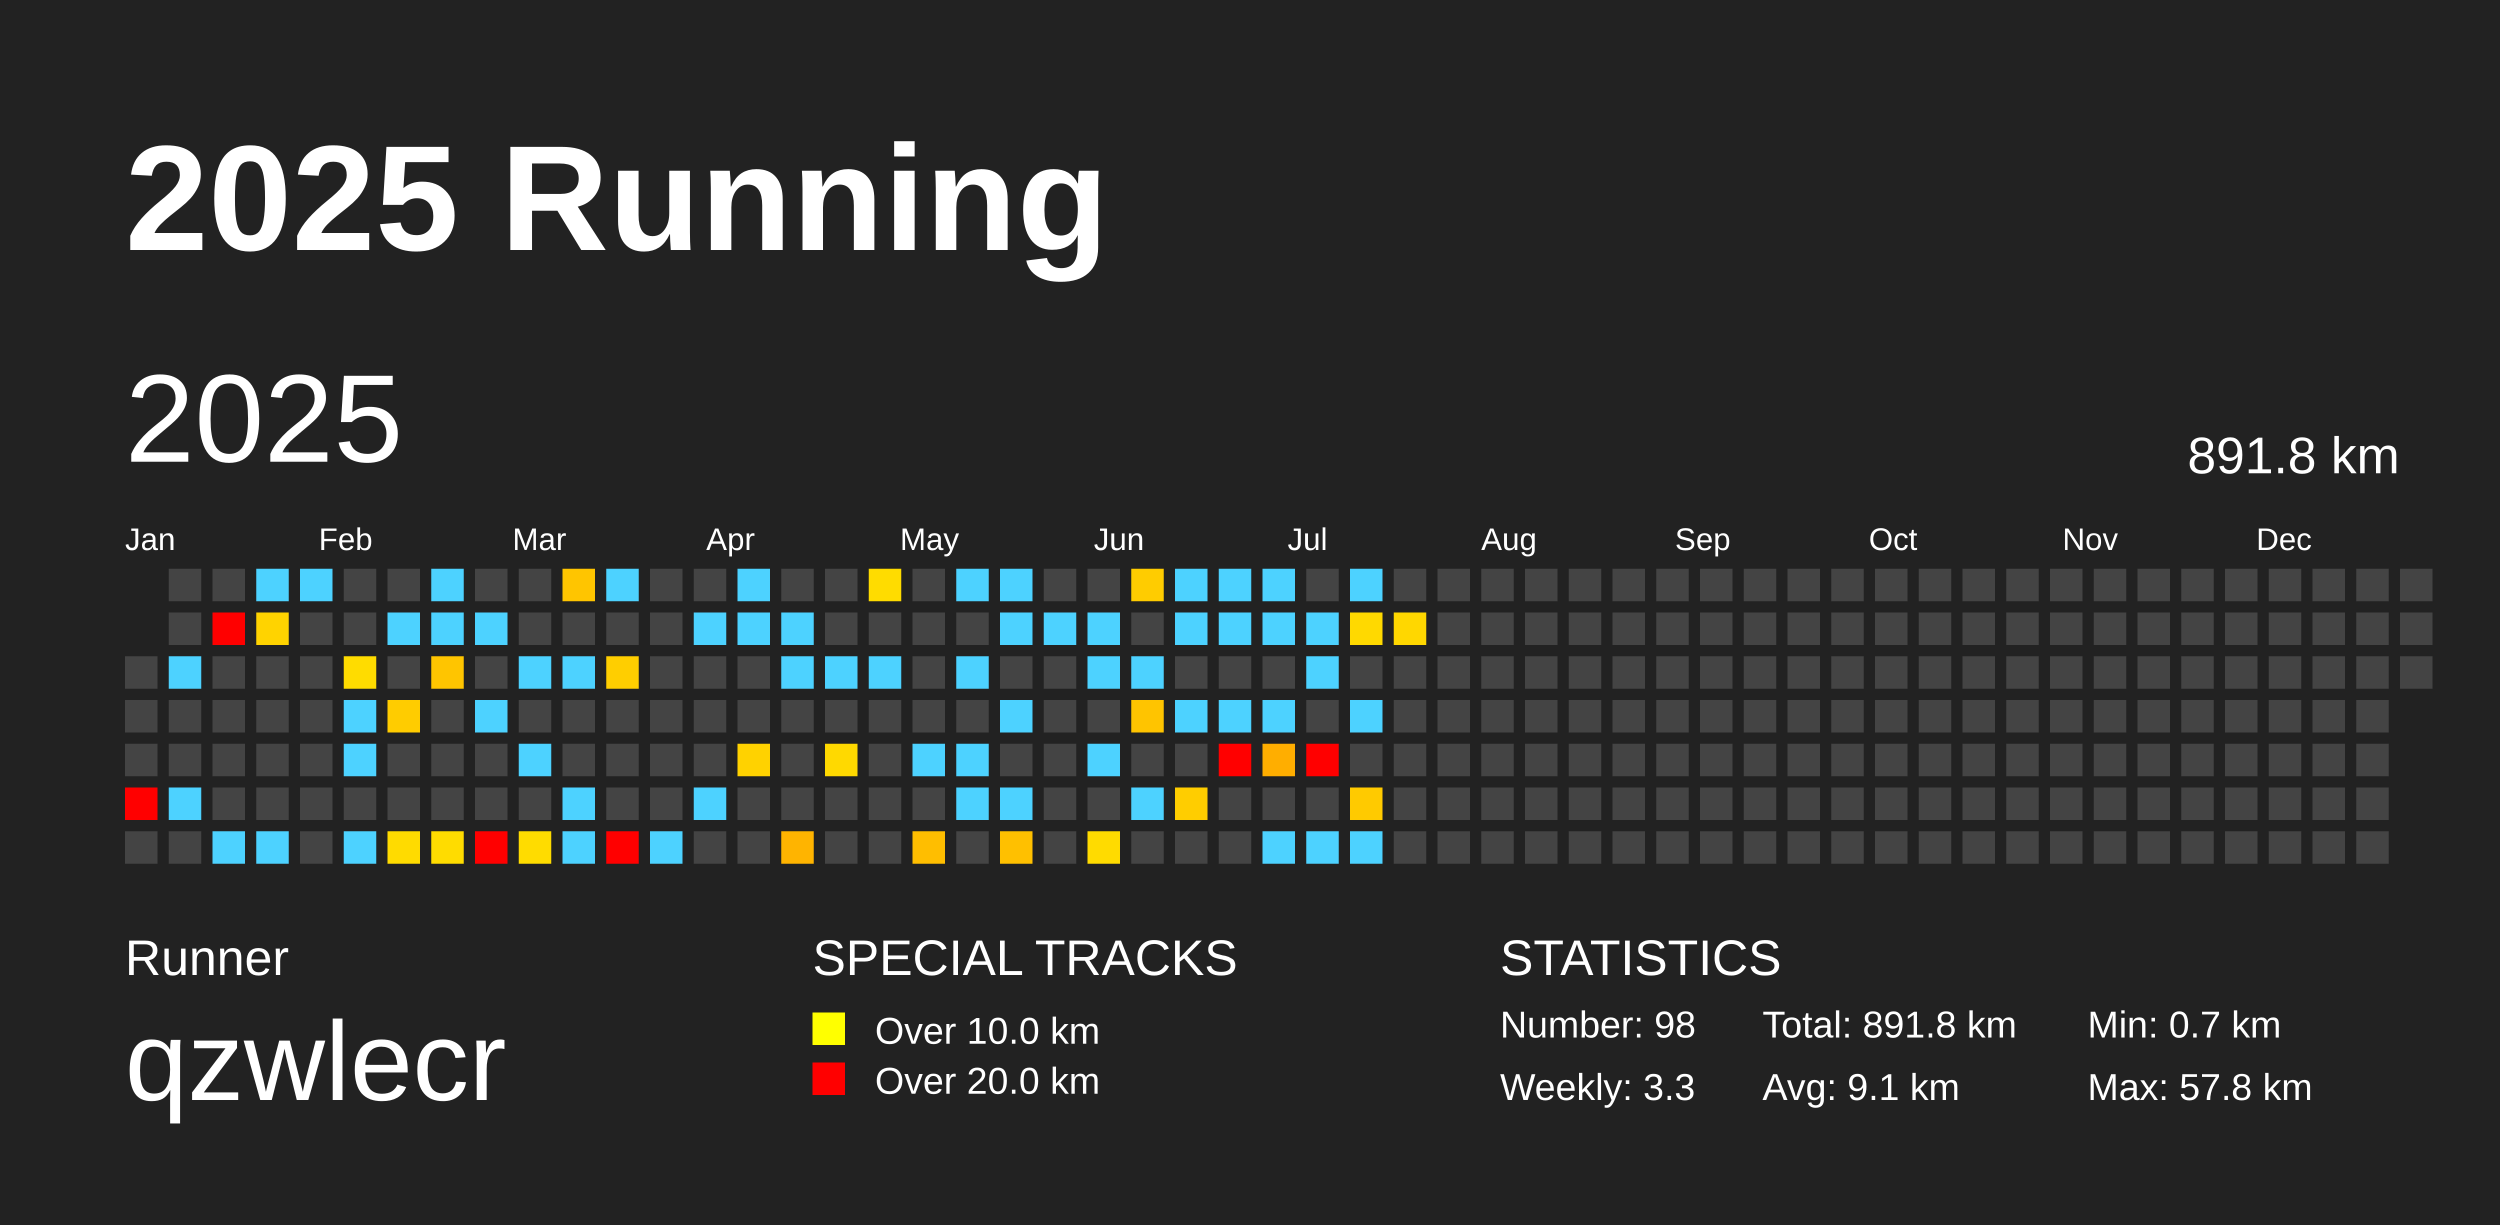
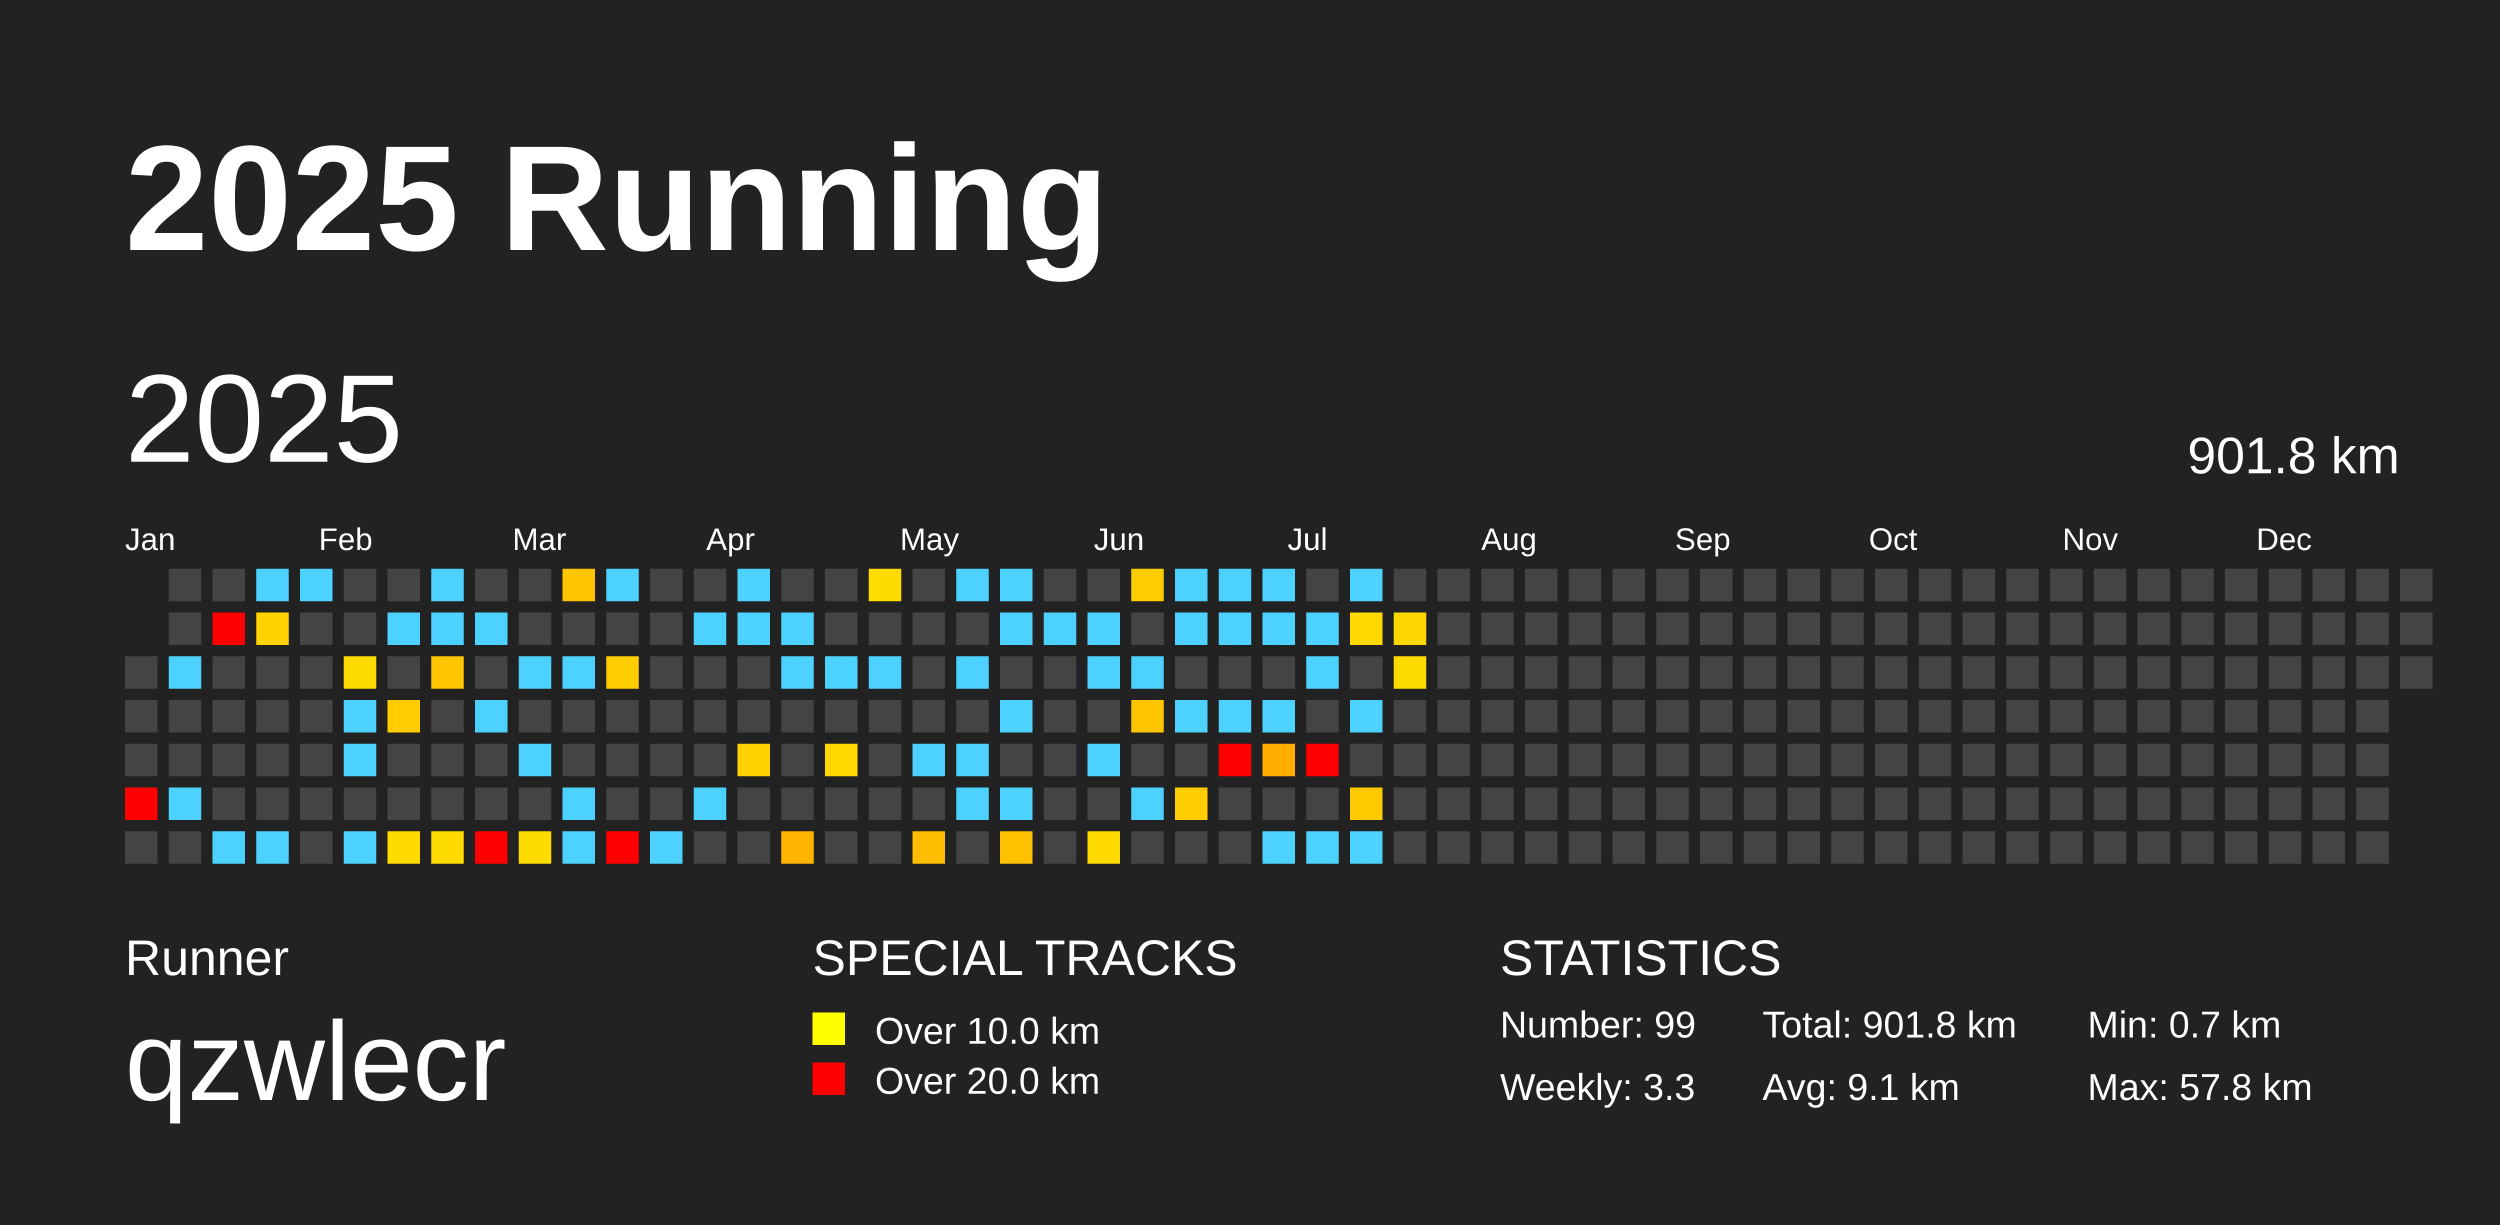
<svg xmlns="http://www.w3.org/2000/svg" baseProfile="full" height="98mm" version="1.1" viewBox="0,0,200,98" width="200mm">
  <defs />
  <rect fill="#222222" height="98" width="200" x="0" y="0" />
  <text fill="#FFFFFF" style="font-size:12px; font-family:Arial; font-weight:bold;" x="10" y="20">2025 Running</text>
  <text fill="#FFFFFF" style="font-size:4px; font-family:Arial" x="10" y="78">Runner</text>
  <text fill="#FFFFFF" style="font-size:9px; font-family:Arial" x="10" y="88">qzwlecr</text>
  <text fill="#FFFFFF" style="font-size:4px; font-family:Arial" x="65" y="78">SPECIAL TRACKS</text>
  <rect fill="yellow" height="2.6" width="2.6" x="65" y="81" />
  <text fill="#FFFFFF" style="font-size:3px; font-family:Arial" x="70" y="83.5">Over 10.0 km</text>
  <rect fill="red" height="2.6" width="2.6" x="65" y="85" />
  <text fill="#FFFFFF" style="font-size:3px; font-family:Arial" x="70" y="87.5">Over 20.0 km</text>
  <text fill="#FFFFFF" style="font-size:4px; font-family:Arial" x="120" y="78">STATISTICS</text>
-   <text fill="#FFFFFF" style="font-size:3px; font-family:Arial" x="120" y="83">Number: 98</text>
+   <text fill="#FFFFFF" style="font-size:3px; font-family:Arial" x="120" y="83">Number: 99</text>
  <text fill="#FFFFFF" style="font-size:3px; font-family:Arial" x="120" y="88">Weekly: 3.3</text>
-   <text fill="#FFFFFF" style="font-size:3px; font-family:Arial" x="141" y="83">Total: 891.8 km</text>
+   <text fill="#FFFFFF" style="font-size:3px; font-family:Arial" x="141" y="83">Total: 901.8 km</text>
  <text fill="#FFFFFF" style="font-size:3px; font-family:Arial" x="141" y="88">Avg: 9.1 km</text>
  <text fill="#FFFFFF" style="font-size:3px; font-family:Arial" x="167" y="83">Min: 0.7 km</text>
  <text fill="#FFFFFF" style="font-size:3px; font-family:Arial" x="167" y="88">Max: 57.8 km</text>
  <text dominant-baseline="hanging" fill="#FFFFFF" style="font-size:10.0px; font-family:Arial;" x="10" y="30">2025</text>
-   <text dominant-baseline="hanging" fill="#FFFFFF" style="font-size:4.125px; font-family:Arial;" x="175" y="35">891.8 km</text>
+   <text dominant-baseline="hanging" fill="#FFFFFF" style="font-size:4.125px; font-family:Arial;" x="175" y="35">901.8 km</text>
  <text fill="#FFFFFF" style="font-size:2.5px; font-family:Arial" x="10.0" y="44">Jan</text>
  <text fill="#FFFFFF" style="font-size:2.5px; font-family:Arial" x="25.5" y="44">Feb</text>
  <text fill="#FFFFFF" style="font-size:2.5px; font-family:Arial" x="41.0" y="44">Mar</text>
  <text fill="#FFFFFF" style="font-size:2.5px; font-family:Arial" x="56.5" y="44">Apr</text>
  <text fill="#FFFFFF" style="font-size:2.5px; font-family:Arial" x="72.0" y="44">May</text>
  <text fill="#FFFFFF" style="font-size:2.5px; font-family:Arial" x="87.5" y="44">Jun</text>
  <text fill="#FFFFFF" style="font-size:2.5px; font-family:Arial" x="103.0" y="44">Jul</text>
  <text fill="#FFFFFF" style="font-size:2.5px; font-family:Arial" x="118.5" y="44">Aug</text>
  <text fill="#FFFFFF" style="font-size:2.5px; font-family:Arial" x="134.0" y="44">Sep</text>
  <text fill="#FFFFFF" style="font-size:2.5px; font-family:Arial" x="149.5" y="44">Oct</text>
  <text fill="#FFFFFF" style="font-size:2.5px; font-family:Arial" x="165.0" y="44">Nov</text>
  <text fill="#FFFFFF" style="font-size:2.5px; font-family:Arial" x="180.5" y="44">Dec</text>
  <rect fill="#444444" height="2.6" width="2.6" x="10.0" y="52.5" />
  <rect fill="#444444" height="2.6" width="2.6" x="10.0" y="56.0" />
  <rect fill="#444444" height="2.6" width="2.6" x="10.0" y="59.5" />
  <rect fill="red" height="2.6" width="2.6" x="10.0" y="63.0" />
  <rect fill="#444444" height="2.6" width="2.6" x="10.0" y="66.5" />
  <rect fill="#444444" height="2.6" width="2.6" x="13.5" y="45.5" />
  <rect fill="#444444" height="2.6" width="2.6" x="13.5" y="49.0" />
  <rect fill="#4dd2ff" height="2.6" width="2.6" x="13.5" y="52.5" />
  <rect fill="#444444" height="2.6" width="2.6" x="13.5" y="56.0" />
  <rect fill="#444444" height="2.6" width="2.6" x="13.5" y="59.5" />
  <rect fill="#4dd2ff" height="2.6" width="2.6" x="13.5" y="63.0" />
  <rect fill="#444444" height="2.6" width="2.6" x="13.5" y="66.5" />
  <rect fill="#444444" height="2.6" width="2.6" x="17.0" y="45.5" />
  <rect fill="red" height="2.6" width="2.6" x="17.0" y="49.0" />
  <rect fill="#444444" height="2.6" width="2.6" x="17.0" y="52.5" />
  <rect fill="#444444" height="2.6" width="2.6" x="17.0" y="56.0" />
  <rect fill="#444444" height="2.6" width="2.6" x="17.0" y="59.5" />
  <rect fill="#444444" height="2.6" width="2.6" x="17.0" y="63.0" />
  <rect fill="#4dd2ff" height="2.6" width="2.6" x="17.0" y="66.5" />
  <rect fill="#4dd2ff" height="2.6" width="2.6" x="20.5" y="45.5" />
  <rect fill="#ffd300" height="2.6" width="2.6" x="20.5" y="49.0" />
  <rect fill="#444444" height="2.6" width="2.6" x="20.5" y="52.5" />
  <rect fill="#444444" height="2.6" width="2.6" x="20.5" y="56.0" />
  <rect fill="#444444" height="2.6" width="2.6" x="20.5" y="59.5" />
  <rect fill="#444444" height="2.6" width="2.6" x="20.5" y="63.0" />
  <rect fill="#4dd2ff" height="2.6" width="2.6" x="20.5" y="66.5" />
  <rect fill="#4dd2ff" height="2.6" width="2.6" x="24.0" y="45.5" />
  <rect fill="#444444" height="2.6" width="2.6" x="24.0" y="49.0" />
  <rect fill="#444444" height="2.6" width="2.6" x="24.0" y="52.5" />
  <rect fill="#444444" height="2.6" width="2.6" x="24.0" y="56.0" />
  <rect fill="#444444" height="2.6" width="2.6" x="24.0" y="59.5" />
  <rect fill="#444444" height="2.6" width="2.6" x="24.0" y="63.0" />
  <rect fill="#444444" height="2.6" width="2.6" x="24.0" y="66.5" />
  <rect fill="#444444" height="2.6" width="2.6" x="27.5" y="45.5" />
  <rect fill="#444444" height="2.6" width="2.6" x="27.5" y="49.0" />
  <rect fill="#ffdc00" height="2.6" width="2.6" x="27.5" y="52.5" />
  <rect fill="#4dd2ff" height="2.6" width="2.6" x="27.5" y="56.0" />
  <rect fill="#4dd2ff" height="2.6" width="2.6" x="27.5" y="59.5" />
  <rect fill="#444444" height="2.6" width="2.6" x="27.5" y="63.0" />
  <rect fill="#4dd2ff" height="2.6" width="2.6" x="27.5" y="66.5" />
  <rect fill="#444444" height="2.6" width="2.6" x="31.0" y="45.5" />
  <rect fill="#4dd2ff" height="2.6" width="2.6" x="31.0" y="49.0" />
  <rect fill="#444444" height="2.6" width="2.6" x="31.0" y="52.5" />
  <rect fill="#ffcc00" height="2.6" width="2.6" x="31.0" y="56.0" />
  <rect fill="#444444" height="2.6" width="2.6" x="31.0" y="59.5" />
  <rect fill="#444444" height="2.6" width="2.6" x="31.0" y="63.0" />
  <rect fill="#ffdb00" height="2.6" width="2.6" x="31.0" y="66.5" />
  <rect fill="#4dd2ff" height="2.6" width="2.6" x="34.5" y="45.5" />
  <rect fill="#4dd2ff" height="2.6" width="2.6" x="34.5" y="49.0" />
  <rect fill="#ffc500" height="2.6" width="2.6" x="34.5" y="52.5" />
  <rect fill="#444444" height="2.6" width="2.6" x="34.5" y="56.0" />
  <rect fill="#444444" height="2.6" width="2.6" x="34.5" y="59.5" />
  <rect fill="#444444" height="2.6" width="2.6" x="34.5" y="63.0" />
  <rect fill="#ffdc00" height="2.6" width="2.6" x="34.5" y="66.5" />
  <rect fill="#444444" height="2.6" width="2.6" x="38.0" y="45.5" />
  <rect fill="#4dd2ff" height="2.6" width="2.6" x="38.0" y="49.0" />
  <rect fill="#444444" height="2.6" width="2.6" x="38.0" y="52.5" />
  <rect fill="#4dd2ff" height="2.6" width="2.6" x="38.0" y="56.0" />
  <rect fill="#444444" height="2.6" width="2.6" x="38.0" y="59.5" />
  <rect fill="#444444" height="2.6" width="2.6" x="38.0" y="63.0" />
  <rect fill="red" height="2.6" width="2.6" x="38.0" y="66.5" />
  <rect fill="#444444" height="2.6" width="2.6" x="41.5" y="45.5" />
  <rect fill="#444444" height="2.6" width="2.6" x="41.5" y="49.0" />
  <rect fill="#4dd2ff" height="2.6" width="2.6" x="41.5" y="52.5" />
  <rect fill="#444444" height="2.6" width="2.6" x="41.5" y="56.0" />
  <rect fill="#4dd2ff" height="2.6" width="2.6" x="41.5" y="59.5" />
  <rect fill="#444444" height="2.6" width="2.6" x="41.5" y="63.0" />
  <rect fill="#ffdc00" height="2.6" width="2.6" x="41.5" y="66.5" />
  <rect fill="#ffc500" height="2.6" width="2.6" x="45.0" y="45.5" />
  <rect fill="#444444" height="2.6" width="2.6" x="45.0" y="49.0" />
  <rect fill="#4dd2ff" height="2.6" width="2.6" x="45.0" y="52.5" />
  <rect fill="#444444" height="2.6" width="2.6" x="45.0" y="56.0" />
  <rect fill="#444444" height="2.6" width="2.6" x="45.0" y="59.5" />
  <rect fill="#4dd2ff" height="2.6" width="2.6" x="45.0" y="63.0" />
  <rect fill="#4dd2ff" height="2.6" width="2.6" x="45.0" y="66.5" />
  <rect fill="#4dd2ff" height="2.6" width="2.6" x="48.5" y="45.5" />
  <rect fill="#444444" height="2.6" width="2.6" x="48.5" y="49.0" />
  <rect fill="#ffce00" height="2.6" width="2.6" x="48.5" y="52.5" />
  <rect fill="#444444" height="2.6" width="2.6" x="48.5" y="56.0" />
  <rect fill="#444444" height="2.6" width="2.6" x="48.5" y="59.5" />
  <rect fill="#444444" height="2.6" width="2.6" x="48.5" y="63.0" />
  <rect fill="red" height="2.6" width="2.6" x="48.5" y="66.5" />
  <rect fill="#444444" height="2.6" width="2.6" x="52.0" y="45.5" />
  <rect fill="#444444" height="2.6" width="2.6" x="52.0" y="49.0" />
  <rect fill="#444444" height="2.6" width="2.6" x="52.0" y="52.5" />
  <rect fill="#444444" height="2.6" width="2.6" x="52.0" y="56.0" />
  <rect fill="#444444" height="2.6" width="2.6" x="52.0" y="59.5" />
  <rect fill="#444444" height="2.6" width="2.6" x="52.0" y="63.0" />
  <rect fill="#4dd2ff" height="2.6" width="2.6" x="52.0" y="66.5" />
  <rect fill="#444444" height="2.6" width="2.6" x="55.5" y="45.5" />
  <rect fill="#4dd2ff" height="2.6" width="2.6" x="55.5" y="49.0" />
  <rect fill="#444444" height="2.6" width="2.6" x="55.5" y="52.5" />
  <rect fill="#444444" height="2.6" width="2.6" x="55.5" y="56.0" />
  <rect fill="#444444" height="2.6" width="2.6" x="55.5" y="59.5" />
  <rect fill="#4dd2ff" height="2.6" width="2.6" x="55.5" y="63.0" />
  <rect fill="#444444" height="2.6" width="2.6" x="55.5" y="66.5" />
  <rect fill="#4dd2ff" height="2.6" width="2.6" x="59.0" y="45.5" />
  <rect fill="#4dd2ff" height="2.6" width="2.6" x="59.0" y="49.0" />
  <rect fill="#444444" height="2.6" width="2.6" x="59.0" y="52.5" />
  <rect fill="#444444" height="2.6" width="2.6" x="59.0" y="56.0" />
  <rect fill="#ffd200" height="2.6" width="2.6" x="59.0" y="59.5" />
  <rect fill="#444444" height="2.6" width="2.6" x="59.0" y="63.0" />
  <rect fill="#444444" height="2.6" width="2.6" x="59.0" y="66.5" />
  <rect fill="#444444" height="2.6" width="2.6" x="62.5" y="45.5" />
  <rect fill="#4dd2ff" height="2.6" width="2.6" x="62.5" y="49.0" />
  <rect fill="#4dd2ff" height="2.6" width="2.6" x="62.5" y="52.5" />
  <rect fill="#444444" height="2.6" width="2.6" x="62.5" y="56.0" />
  <rect fill="#444444" height="2.6" width="2.6" x="62.5" y="59.5" />
  <rect fill="#444444" height="2.6" width="2.6" x="62.5" y="63.0" />
  <rect fill="#ffb400" height="2.6" width="2.6" x="62.5" y="66.5" />
  <rect fill="#444444" height="2.6" width="2.6" x="66.0" y="45.5" />
  <rect fill="#444444" height="2.6" width="2.6" x="66.0" y="49.0" />
  <rect fill="#4dd2ff" height="2.6" width="2.6" x="66.0" y="52.5" />
  <rect fill="#444444" height="2.6" width="2.6" x="66.0" y="56.0" />
  <rect fill="#ffd900" height="2.6" width="2.6" x="66.0" y="59.5" />
  <rect fill="#444444" height="2.6" width="2.6" x="66.0" y="63.0" />
  <rect fill="#444444" height="2.6" width="2.6" x="66.0" y="66.5" />
  <rect fill="#ffdc00" height="2.6" width="2.6" x="69.5" y="45.5" />
  <rect fill="#444444" height="2.6" width="2.6" x="69.5" y="49.0" />
  <rect fill="#4dd2ff" height="2.6" width="2.6" x="69.5" y="52.5" />
  <rect fill="#444444" height="2.6" width="2.6" x="69.5" y="56.0" />
  <rect fill="#444444" height="2.6" width="2.6" x="69.5" y="59.5" />
  <rect fill="#444444" height="2.6" width="2.6" x="69.5" y="63.0" />
  <rect fill="#444444" height="2.6" width="2.6" x="69.5" y="66.5" />
  <rect fill="#444444" height="2.6" width="2.6" x="73.0" y="45.5" />
  <rect fill="#444444" height="2.6" width="2.6" x="73.0" y="49.0" />
  <rect fill="#444444" height="2.6" width="2.6" x="73.0" y="52.5" />
  <rect fill="#444444" height="2.6" width="2.6" x="73.0" y="56.0" />
  <rect fill="#4dd2ff" height="2.6" width="2.6" x="73.0" y="59.5" />
  <rect fill="#444444" height="2.6" width="2.6" x="73.0" y="63.0" />
  <rect fill="#ffbe00" height="2.6" width="2.6" x="73.0" y="66.5" />
  <rect fill="#4dd2ff" height="2.6" width="2.6" x="76.5" y="45.5" />
  <rect fill="#444444" height="2.6" width="2.6" x="76.5" y="49.0" />
  <rect fill="#4dd2ff" height="2.6" width="2.6" x="76.5" y="52.5" />
  <rect fill="#444444" height="2.6" width="2.6" x="76.5" y="56.0" />
  <rect fill="#4dd2ff" height="2.6" width="2.6" x="76.5" y="59.5" />
  <rect fill="#4dd2ff" height="2.6" width="2.6" x="76.5" y="63.0" />
  <rect fill="#444444" height="2.6" width="2.6" x="76.5" y="66.5" />
  <rect fill="#4dd2ff" height="2.6" width="2.6" x="80.0" y="45.5" />
  <rect fill="#4dd2ff" height="2.6" width="2.6" x="80.0" y="49.0" />
  <rect fill="#444444" height="2.6" width="2.6" x="80.0" y="52.5" />
  <rect fill="#4dd2ff" height="2.6" width="2.6" x="80.0" y="56.0" />
  <rect fill="#444444" height="2.6" width="2.6" x="80.0" y="59.5" />
  <rect fill="#4dd2ff" height="2.6" width="2.6" x="80.0" y="63.0" />
  <rect fill="#ffc000" height="2.6" width="2.6" x="80.0" y="66.5" />
  <rect fill="#444444" height="2.6" width="2.6" x="83.5" y="45.5" />
  <rect fill="#4dd2ff" height="2.6" width="2.6" x="83.5" y="49.0" />
  <rect fill="#444444" height="2.6" width="2.6" x="83.5" y="52.5" />
  <rect fill="#444444" height="2.6" width="2.6" x="83.5" y="56.0" />
  <rect fill="#444444" height="2.6" width="2.6" x="83.5" y="59.5" />
  <rect fill="#444444" height="2.6" width="2.6" x="83.5" y="63.0" />
  <rect fill="#444444" height="2.6" width="2.6" x="83.5" y="66.5" />
  <rect fill="#444444" height="2.6" width="2.6" x="87.0" y="45.5" />
  <rect fill="#4dd2ff" height="2.6" width="2.6" x="87.0" y="49.0" />
  <rect fill="#4dd2ff" height="2.6" width="2.6" x="87.0" y="52.5" />
  <rect fill="#444444" height="2.6" width="2.6" x="87.0" y="56.0" />
  <rect fill="#4dd2ff" height="2.6" width="2.6" x="87.0" y="59.5" />
  <rect fill="#444444" height="2.6" width="2.6" x="87.0" y="63.0" />
  <rect fill="#ffdb00" height="2.6" width="2.6" x="87.0" y="66.5" />
  <rect fill="#ffcc00" height="2.6" width="2.6" x="90.5" y="45.5" />
  <rect fill="#444444" height="2.6" width="2.6" x="90.5" y="49.0" />
  <rect fill="#4dd2ff" height="2.6" width="2.6" x="90.5" y="52.5" />
  <rect fill="#ffc400" height="2.6" width="2.6" x="90.5" y="56.0" />
  <rect fill="#444444" height="2.6" width="2.6" x="90.5" y="59.5" />
  <rect fill="#4dd2ff" height="2.6" width="2.6" x="90.5" y="63.0" />
  <rect fill="#444444" height="2.6" width="2.6" x="90.5" y="66.5" />
  <rect fill="#4dd2ff" height="2.6" width="2.6" x="94.0" y="45.5" />
  <rect fill="#4dd2ff" height="2.6" width="2.6" x="94.0" y="49.0" />
  <rect fill="#444444" height="2.6" width="2.6" x="94.0" y="52.5" />
  <rect fill="#4dd2ff" height="2.6" width="2.6" x="94.0" y="56.0" />
  <rect fill="#444444" height="2.6" width="2.6" x="94.0" y="59.5" />
  <rect fill="#ffcd00" height="2.6" width="2.6" x="94.0" y="63.0" />
  <rect fill="#444444" height="2.6" width="2.6" x="94.0" y="66.5" />
  <rect fill="#4dd2ff" height="2.6" width="2.6" x="97.5" y="45.5" />
  <rect fill="#4dd2ff" height="2.6" width="2.6" x="97.5" y="49.0" />
  <rect fill="#444444" height="2.6" width="2.6" x="97.5" y="52.5" />
  <rect fill="#4dd2ff" height="2.6" width="2.6" x="97.5" y="56.0" />
  <rect fill="red" height="2.6" width="2.6" x="97.5" y="59.5" />
  <rect fill="#444444" height="2.6" width="2.6" x="97.5" y="63.0" />
  <rect fill="#444444" height="2.6" width="2.6" x="97.5" y="66.5" />
  <rect fill="#4dd2ff" height="2.6" width="2.6" x="101.0" y="45.5" />
  <rect fill="#4dd2ff" height="2.6" width="2.6" x="101.0" y="49.0" />
  <rect fill="#444444" height="2.6" width="2.6" x="101.0" y="52.5" />
  <rect fill="#4dd2ff" height="2.6" width="2.6" x="101.0" y="56.0" />
  <rect fill="#ffae00" height="2.6" width="2.6" x="101.0" y="59.5" />
  <rect fill="#444444" height="2.6" width="2.6" x="101.0" y="63.0" />
  <rect fill="#4dd2ff" height="2.6" width="2.6" x="101.0" y="66.5" />
  <rect fill="#444444" height="2.6" width="2.6" x="104.5" y="45.5" />
  <rect fill="#4dd2ff" height="2.6" width="2.6" x="104.5" y="49.0" />
  <rect fill="#4dd2ff" height="2.6" width="2.6" x="104.5" y="52.5" />
  <rect fill="#444444" height="2.6" width="2.6" x="104.5" y="56.0" />
  <rect fill="red" height="2.6" width="2.6" x="104.5" y="59.5" />
  <rect fill="#444444" height="2.6" width="2.6" x="104.5" y="63.0" />
  <rect fill="#4dd2ff" height="2.6" width="2.6" x="104.5" y="66.5" />
  <rect fill="#4dd2ff" height="2.6" width="2.6" x="108.0" y="45.5" />
  <rect fill="#ffd900" height="2.6" width="2.6" x="108.0" y="49.0" />
  <rect fill="#444444" height="2.6" width="2.6" x="108.0" y="52.5" />
  <rect fill="#4dd2ff" height="2.6" width="2.6" x="108.0" y="56.0" />
  <rect fill="#444444" height="2.6" width="2.6" x="108.0" y="59.5" />
  <rect fill="#ffca00" height="2.6" width="2.6" x="108.0" y="63.0" />
  <rect fill="#4dd2ff" height="2.6" width="2.6" x="108.0" y="66.5" />
  <rect fill="#444444" height="2.6" width="2.6" x="111.5" y="45.5" />
  <rect fill="#ffd700" height="2.6" width="2.6" x="111.5" y="49.0" />
-   <rect fill="#444444" height="2.6" width="2.6" x="111.5" y="52.5" />
+   <rect fill="#ffdc00" height="2.6" width="2.6" x="111.5" y="52.5" />
  <rect fill="#444444" height="2.6" width="2.6" x="111.5" y="56.0" />
  <rect fill="#444444" height="2.6" width="2.6" x="111.5" y="59.5" />
  <rect fill="#444444" height="2.6" width="2.6" x="111.5" y="63.0" />
  <rect fill="#444444" height="2.6" width="2.6" x="111.5" y="66.5" />
  <rect fill="#444444" height="2.6" width="2.6" x="115.0" y="45.5" />
  <rect fill="#444444" height="2.6" width="2.6" x="115.0" y="49.0" />
  <rect fill="#444444" height="2.6" width="2.6" x="115.0" y="52.5" />
  <rect fill="#444444" height="2.6" width="2.6" x="115.0" y="56.0" />
  <rect fill="#444444" height="2.6" width="2.6" x="115.0" y="59.5" />
  <rect fill="#444444" height="2.6" width="2.6" x="115.0" y="63.0" />
  <rect fill="#444444" height="2.6" width="2.6" x="115.0" y="66.5" />
  <rect fill="#444444" height="2.6" width="2.6" x="118.5" y="45.5" />
  <rect fill="#444444" height="2.6" width="2.6" x="118.5" y="49.0" />
  <rect fill="#444444" height="2.6" width="2.6" x="118.5" y="52.5" />
  <rect fill="#444444" height="2.6" width="2.6" x="118.5" y="56.0" />
  <rect fill="#444444" height="2.6" width="2.6" x="118.5" y="59.5" />
  <rect fill="#444444" height="2.6" width="2.6" x="118.5" y="63.0" />
  <rect fill="#444444" height="2.6" width="2.6" x="118.5" y="66.5" />
  <rect fill="#444444" height="2.6" width="2.6" x="122.0" y="45.5" />
  <rect fill="#444444" height="2.6" width="2.6" x="122.0" y="49.0" />
  <rect fill="#444444" height="2.6" width="2.6" x="122.0" y="52.5" />
  <rect fill="#444444" height="2.6" width="2.6" x="122.0" y="56.0" />
  <rect fill="#444444" height="2.6" width="2.6" x="122.0" y="59.5" />
  <rect fill="#444444" height="2.6" width="2.6" x="122.0" y="63.0" />
  <rect fill="#444444" height="2.6" width="2.6" x="122.0" y="66.5" />
  <rect fill="#444444" height="2.6" width="2.6" x="125.5" y="45.5" />
  <rect fill="#444444" height="2.6" width="2.6" x="125.5" y="49.0" />
  <rect fill="#444444" height="2.6" width="2.6" x="125.5" y="52.5" />
  <rect fill="#444444" height="2.6" width="2.6" x="125.5" y="56.0" />
  <rect fill="#444444" height="2.6" width="2.6" x="125.5" y="59.5" />
  <rect fill="#444444" height="2.6" width="2.6" x="125.5" y="63.0" />
  <rect fill="#444444" height="2.6" width="2.6" x="125.5" y="66.5" />
  <rect fill="#444444" height="2.6" width="2.6" x="129.0" y="45.5" />
  <rect fill="#444444" height="2.6" width="2.6" x="129.0" y="49.0" />
  <rect fill="#444444" height="2.6" width="2.6" x="129.0" y="52.5" />
  <rect fill="#444444" height="2.6" width="2.6" x="129.0" y="56.0" />
  <rect fill="#444444" height="2.6" width="2.6" x="129.0" y="59.5" />
  <rect fill="#444444" height="2.6" width="2.6" x="129.0" y="63.0" />
  <rect fill="#444444" height="2.6" width="2.6" x="129.0" y="66.5" />
  <rect fill="#444444" height="2.6" width="2.6" x="132.5" y="45.5" />
  <rect fill="#444444" height="2.6" width="2.6" x="132.5" y="49.0" />
  <rect fill="#444444" height="2.6" width="2.6" x="132.5" y="52.5" />
  <rect fill="#444444" height="2.6" width="2.6" x="132.5" y="56.0" />
  <rect fill="#444444" height="2.6" width="2.6" x="132.5" y="59.5" />
  <rect fill="#444444" height="2.6" width="2.6" x="132.5" y="63.0" />
  <rect fill="#444444" height="2.6" width="2.6" x="132.5" y="66.5" />
  <rect fill="#444444" height="2.6" width="2.6" x="136.0" y="45.5" />
  <rect fill="#444444" height="2.6" width="2.6" x="136.0" y="49.0" />
  <rect fill="#444444" height="2.6" width="2.6" x="136.0" y="52.5" />
  <rect fill="#444444" height="2.6" width="2.6" x="136.0" y="56.0" />
  <rect fill="#444444" height="2.6" width="2.6" x="136.0" y="59.5" />
  <rect fill="#444444" height="2.6" width="2.6" x="136.0" y="63.0" />
  <rect fill="#444444" height="2.6" width="2.6" x="136.0" y="66.5" />
  <rect fill="#444444" height="2.6" width="2.6" x="139.5" y="45.5" />
  <rect fill="#444444" height="2.6" width="2.6" x="139.5" y="49.0" />
  <rect fill="#444444" height="2.6" width="2.6" x="139.5" y="52.5" />
  <rect fill="#444444" height="2.6" width="2.6" x="139.5" y="56.0" />
  <rect fill="#444444" height="2.6" width="2.6" x="139.5" y="59.5" />
  <rect fill="#444444" height="2.6" width="2.6" x="139.5" y="63.0" />
  <rect fill="#444444" height="2.6" width="2.6" x="139.5" y="66.5" />
  <rect fill="#444444" height="2.6" width="2.6" x="143.0" y="45.5" />
  <rect fill="#444444" height="2.6" width="2.6" x="143.0" y="49.0" />
  <rect fill="#444444" height="2.6" width="2.6" x="143.0" y="52.5" />
  <rect fill="#444444" height="2.6" width="2.6" x="143.0" y="56.0" />
  <rect fill="#444444" height="2.6" width="2.6" x="143.0" y="59.5" />
  <rect fill="#444444" height="2.6" width="2.6" x="143.0" y="63.0" />
  <rect fill="#444444" height="2.6" width="2.6" x="143.0" y="66.5" />
  <rect fill="#444444" height="2.6" width="2.6" x="146.5" y="45.5" />
  <rect fill="#444444" height="2.6" width="2.6" x="146.5" y="49.0" />
  <rect fill="#444444" height="2.6" width="2.6" x="146.5" y="52.5" />
  <rect fill="#444444" height="2.6" width="2.6" x="146.5" y="56.0" />
  <rect fill="#444444" height="2.6" width="2.6" x="146.5" y="59.5" />
  <rect fill="#444444" height="2.6" width="2.6" x="146.5" y="63.0" />
  <rect fill="#444444" height="2.6" width="2.6" x="146.5" y="66.5" />
  <rect fill="#444444" height="2.6" width="2.6" x="150.0" y="45.5" />
  <rect fill="#444444" height="2.6" width="2.6" x="150.0" y="49.0" />
  <rect fill="#444444" height="2.6" width="2.6" x="150.0" y="52.5" />
  <rect fill="#444444" height="2.6" width="2.6" x="150.0" y="56.0" />
  <rect fill="#444444" height="2.6" width="2.6" x="150.0" y="59.5" />
  <rect fill="#444444" height="2.6" width="2.6" x="150.0" y="63.0" />
  <rect fill="#444444" height="2.6" width="2.6" x="150.0" y="66.5" />
  <rect fill="#444444" height="2.6" width="2.6" x="153.5" y="45.5" />
  <rect fill="#444444" height="2.6" width="2.6" x="153.5" y="49.0" />
  <rect fill="#444444" height="2.6" width="2.6" x="153.5" y="52.5" />
  <rect fill="#444444" height="2.6" width="2.6" x="153.5" y="56.0" />
  <rect fill="#444444" height="2.6" width="2.6" x="153.5" y="59.5" />
  <rect fill="#444444" height="2.6" width="2.6" x="153.5" y="63.0" />
  <rect fill="#444444" height="2.6" width="2.6" x="153.5" y="66.5" />
  <rect fill="#444444" height="2.6" width="2.6" x="157.0" y="45.5" />
  <rect fill="#444444" height="2.6" width="2.6" x="157.0" y="49.0" />
  <rect fill="#444444" height="2.6" width="2.6" x="157.0" y="52.5" />
  <rect fill="#444444" height="2.6" width="2.6" x="157.0" y="56.0" />
  <rect fill="#444444" height="2.6" width="2.6" x="157.0" y="59.5" />
  <rect fill="#444444" height="2.6" width="2.6" x="157.0" y="63.0" />
  <rect fill="#444444" height="2.6" width="2.6" x="157.0" y="66.5" />
  <rect fill="#444444" height="2.6" width="2.6" x="160.5" y="45.5" />
  <rect fill="#444444" height="2.6" width="2.6" x="160.5" y="49.0" />
  <rect fill="#444444" height="2.6" width="2.6" x="160.5" y="52.5" />
  <rect fill="#444444" height="2.6" width="2.6" x="160.5" y="56.0" />
  <rect fill="#444444" height="2.6" width="2.6" x="160.5" y="59.5" />
  <rect fill="#444444" height="2.6" width="2.6" x="160.5" y="63.0" />
  <rect fill="#444444" height="2.6" width="2.6" x="160.5" y="66.5" />
  <rect fill="#444444" height="2.6" width="2.6" x="164.0" y="45.5" />
  <rect fill="#444444" height="2.6" width="2.6" x="164.0" y="49.0" />
  <rect fill="#444444" height="2.6" width="2.6" x="164.0" y="52.5" />
  <rect fill="#444444" height="2.6" width="2.6" x="164.0" y="56.0" />
  <rect fill="#444444" height="2.6" width="2.6" x="164.0" y="59.5" />
  <rect fill="#444444" height="2.6" width="2.6" x="164.0" y="63.0" />
  <rect fill="#444444" height="2.6" width="2.6" x="164.0" y="66.5" />
  <rect fill="#444444" height="2.6" width="2.6" x="167.5" y="45.5" />
  <rect fill="#444444" height="2.6" width="2.6" x="167.5" y="49.0" />
  <rect fill="#444444" height="2.6" width="2.6" x="167.5" y="52.5" />
  <rect fill="#444444" height="2.6" width="2.6" x="167.5" y="56.0" />
  <rect fill="#444444" height="2.6" width="2.6" x="167.5" y="59.5" />
  <rect fill="#444444" height="2.6" width="2.6" x="167.5" y="63.0" />
  <rect fill="#444444" height="2.6" width="2.6" x="167.5" y="66.5" />
  <rect fill="#444444" height="2.6" width="2.6" x="171.0" y="45.5" />
  <rect fill="#444444" height="2.6" width="2.6" x="171.0" y="49.0" />
  <rect fill="#444444" height="2.6" width="2.6" x="171.0" y="52.5" />
  <rect fill="#444444" height="2.6" width="2.6" x="171.0" y="56.0" />
  <rect fill="#444444" height="2.6" width="2.6" x="171.0" y="59.5" />
  <rect fill="#444444" height="2.6" width="2.6" x="171.0" y="63.0" />
  <rect fill="#444444" height="2.6" width="2.6" x="171.0" y="66.5" />
  <rect fill="#444444" height="2.6" width="2.6" x="174.5" y="45.5" />
  <rect fill="#444444" height="2.6" width="2.6" x="174.5" y="49.0" />
  <rect fill="#444444" height="2.6" width="2.6" x="174.5" y="52.5" />
  <rect fill="#444444" height="2.6" width="2.6" x="174.5" y="56.0" />
  <rect fill="#444444" height="2.6" width="2.6" x="174.5" y="59.5" />
  <rect fill="#444444" height="2.6" width="2.6" x="174.5" y="63.0" />
  <rect fill="#444444" height="2.6" width="2.6" x="174.5" y="66.5" />
  <rect fill="#444444" height="2.6" width="2.6" x="178.0" y="45.5" />
  <rect fill="#444444" height="2.6" width="2.6" x="178.0" y="49.0" />
  <rect fill="#444444" height="2.6" width="2.6" x="178.0" y="52.5" />
  <rect fill="#444444" height="2.6" width="2.6" x="178.0" y="56.0" />
  <rect fill="#444444" height="2.6" width="2.6" x="178.0" y="59.5" />
  <rect fill="#444444" height="2.6" width="2.6" x="178.0" y="63.0" />
  <rect fill="#444444" height="2.6" width="2.6" x="178.0" y="66.5" />
  <rect fill="#444444" height="2.6" width="2.6" x="181.5" y="45.5" />
  <rect fill="#444444" height="2.6" width="2.6" x="181.5" y="49.0" />
  <rect fill="#444444" height="2.6" width="2.6" x="181.5" y="52.5" />
  <rect fill="#444444" height="2.6" width="2.6" x="181.5" y="56.0" />
  <rect fill="#444444" height="2.6" width="2.6" x="181.5" y="59.5" />
  <rect fill="#444444" height="2.6" width="2.6" x="181.5" y="63.0" />
  <rect fill="#444444" height="2.6" width="2.6" x="181.5" y="66.5" />
  <rect fill="#444444" height="2.6" width="2.6" x="185.0" y="45.5" />
  <rect fill="#444444" height="2.6" width="2.6" x="185.0" y="49.0" />
  <rect fill="#444444" height="2.6" width="2.6" x="185.0" y="52.5" />
  <rect fill="#444444" height="2.6" width="2.6" x="185.0" y="56.0" />
  <rect fill="#444444" height="2.6" width="2.6" x="185.0" y="59.5" />
  <rect fill="#444444" height="2.6" width="2.6" x="185.0" y="63.0" />
  <rect fill="#444444" height="2.6" width="2.6" x="185.0" y="66.5" />
  <rect fill="#444444" height="2.6" width="2.6" x="188.5" y="45.5" />
  <rect fill="#444444" height="2.6" width="2.6" x="188.5" y="49.0" />
  <rect fill="#444444" height="2.6" width="2.6" x="188.5" y="52.5" />
  <rect fill="#444444" height="2.6" width="2.6" x="188.5" y="56.0" />
  <rect fill="#444444" height="2.6" width="2.6" x="188.5" y="59.5" />
  <rect fill="#444444" height="2.6" width="2.6" x="188.5" y="63.0" />
  <rect fill="#444444" height="2.6" width="2.6" x="188.5" y="66.5" />
  <rect fill="#444444" height="2.6" width="2.6" x="192.0" y="45.5" />
  <rect fill="#444444" height="2.6" width="2.6" x="192.0" y="49.0" />
  <rect fill="#444444" height="2.6" width="2.6" x="192.0" y="52.5" />
</svg>
